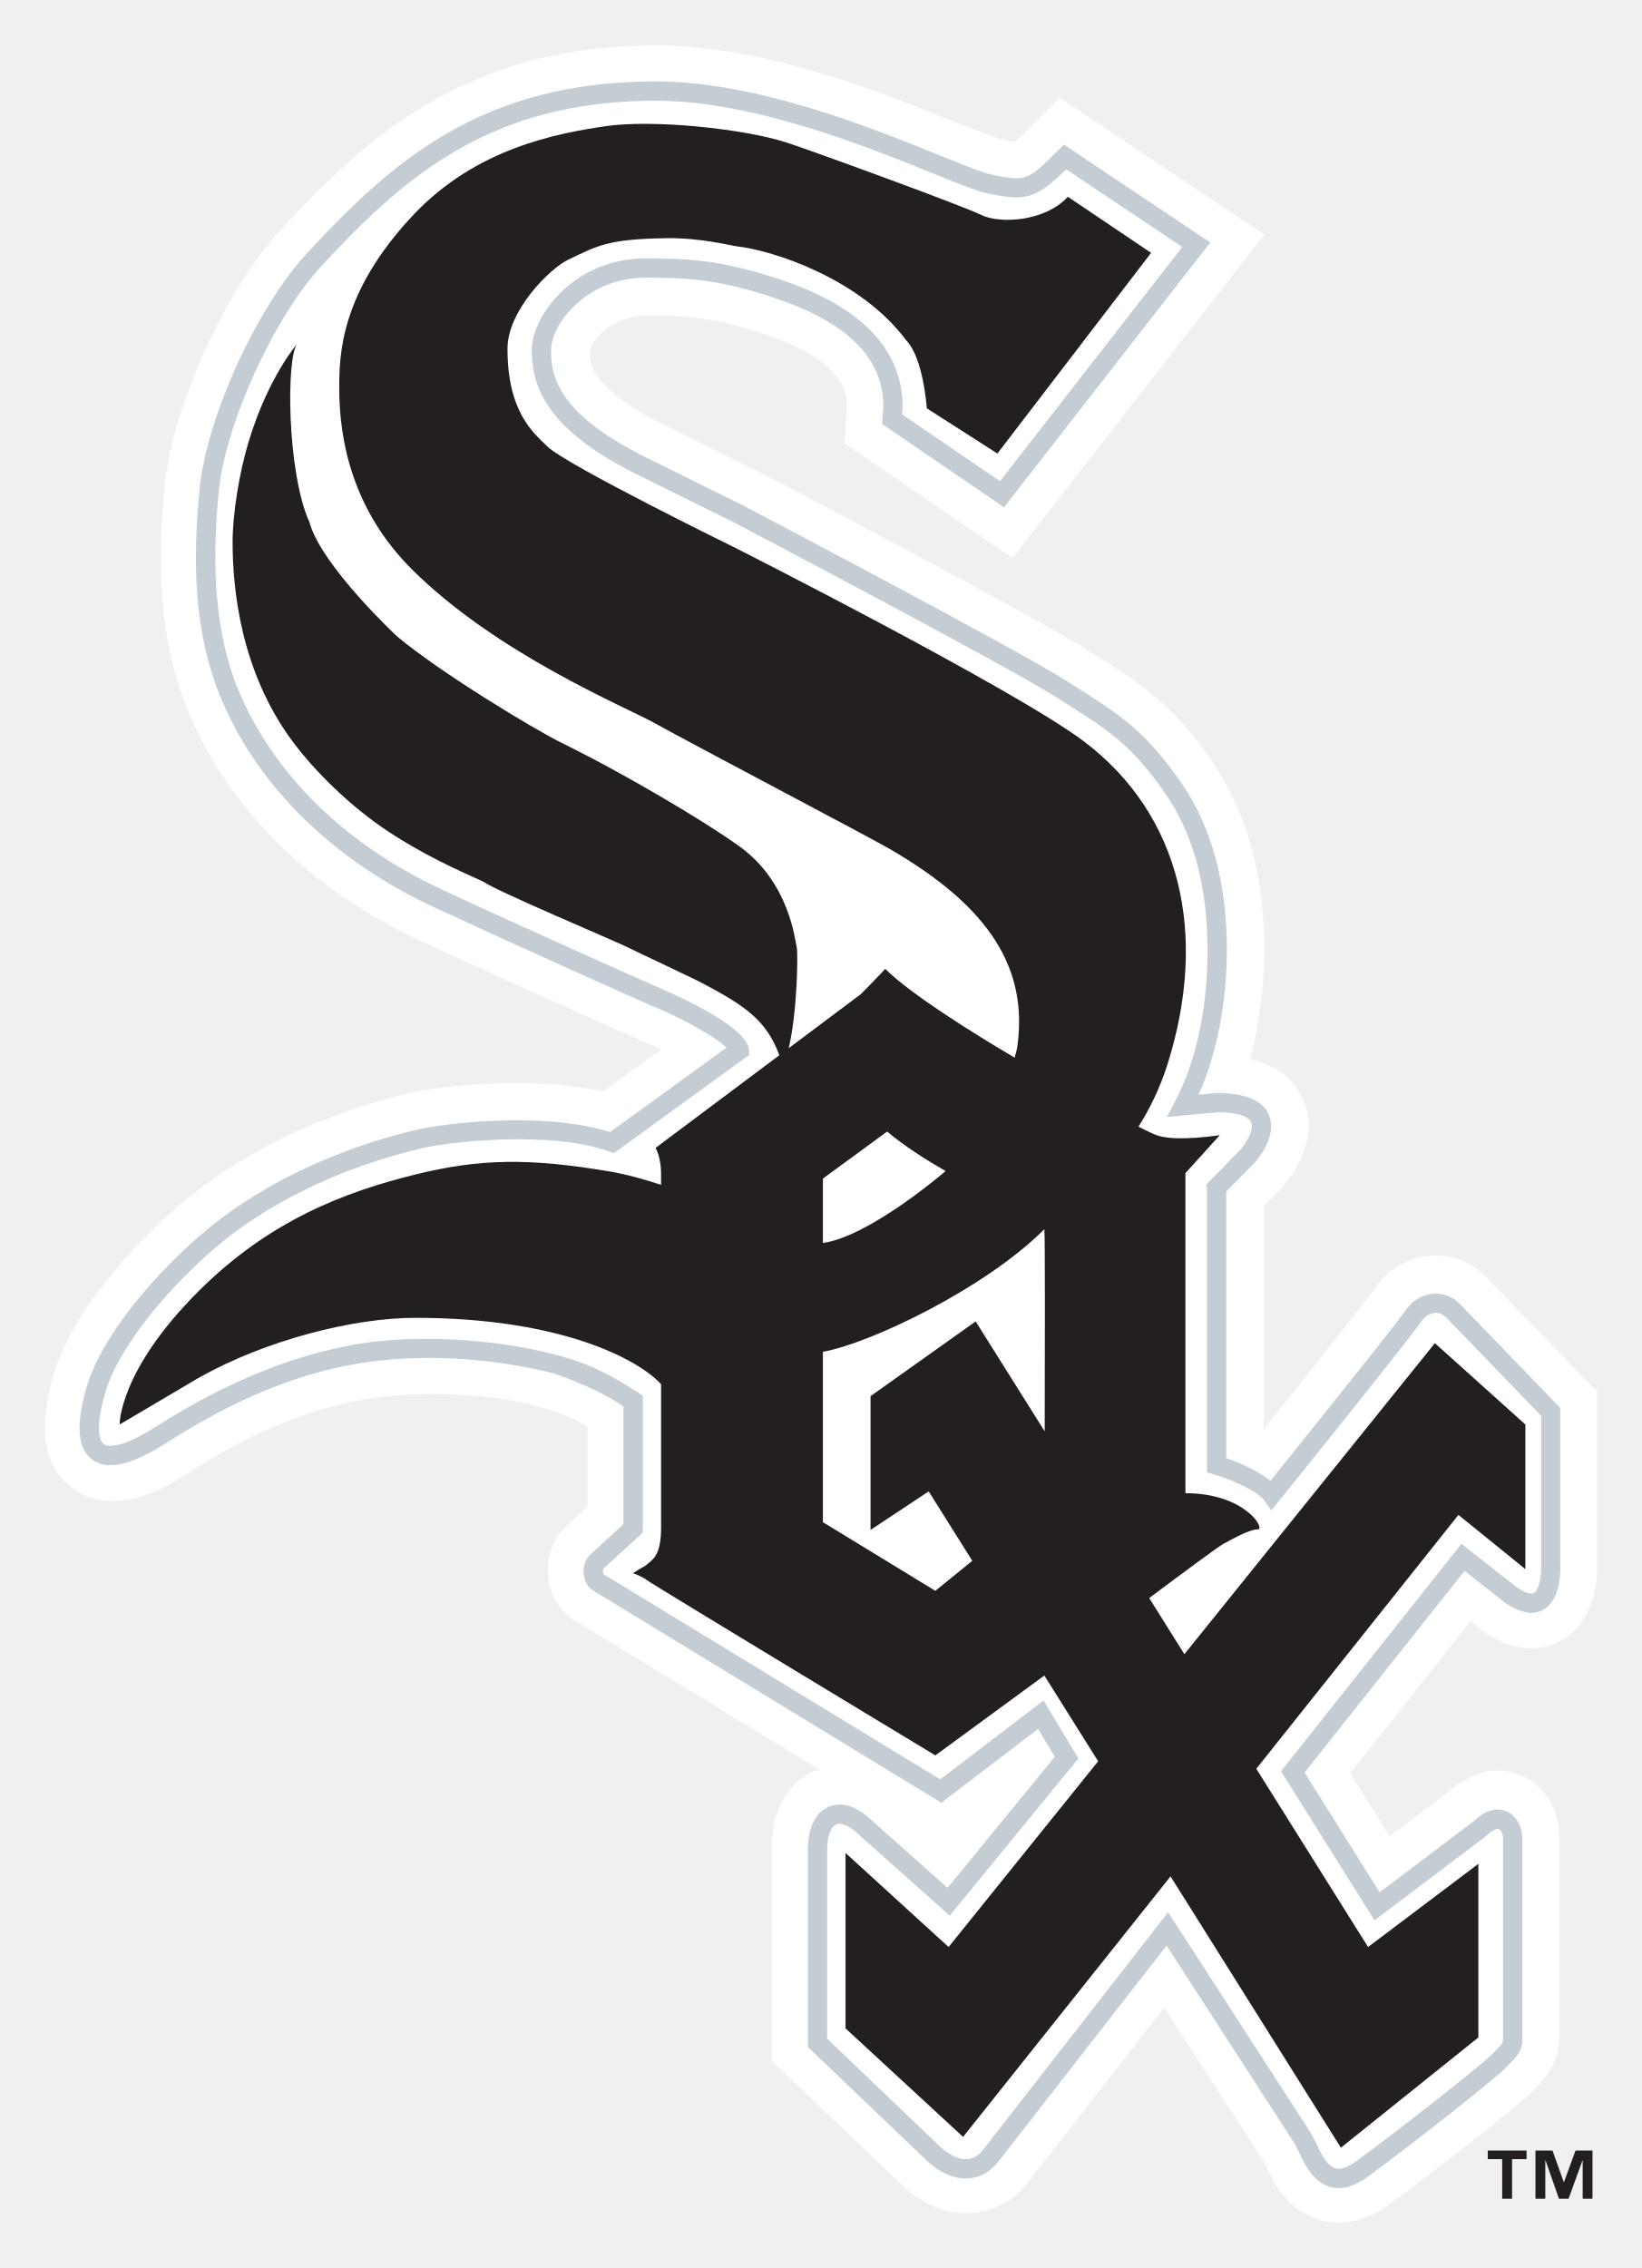
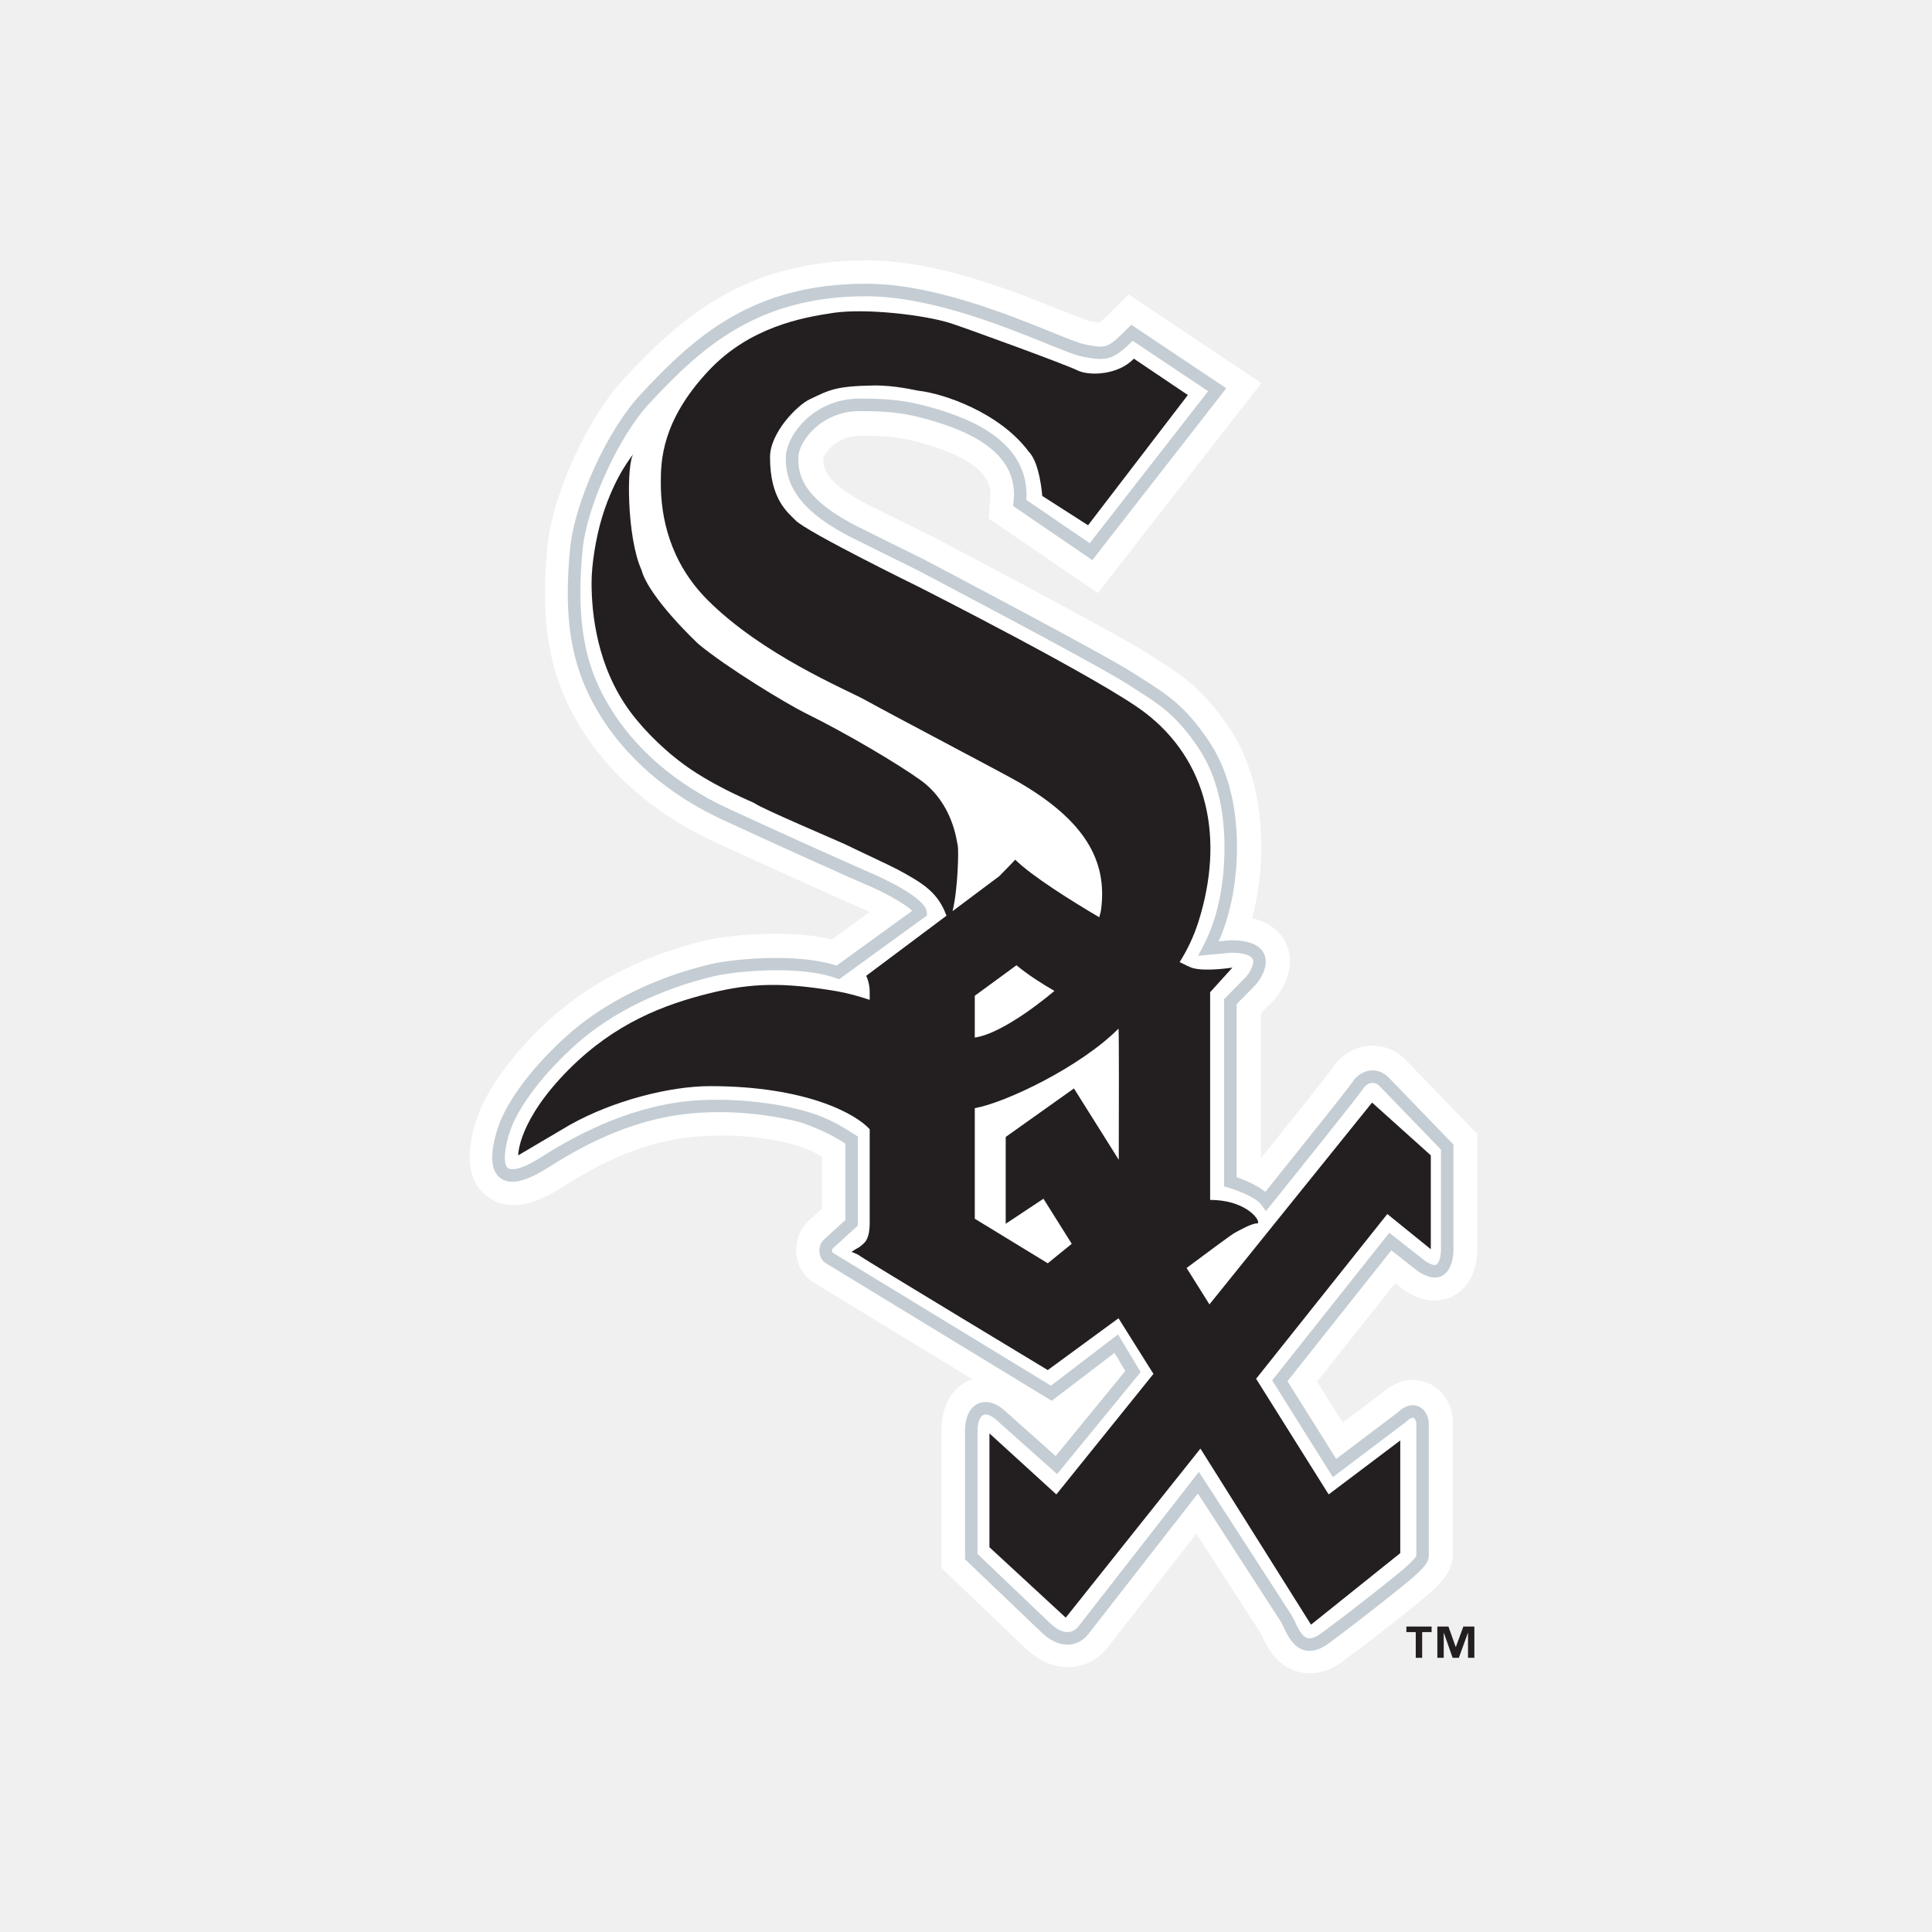
- <svg xmlns="http://www.w3.org/2000/svg" version="1.1" id="Layer_1" x="0px" y="0px" viewBox="0 0 181 250" style="enable-background:new 0 0 181 250;" xml:space="preserve">
-   <g>
-     <path style="fill:#FFFFFF;" d="M31.204,25.047c-6.213,6.6-12.199,19.699-13.058,28.58c-0.279,2.839-0.413,5.473-0.413,7.943   c0,8.902,1.822,15.717,5.791,22.359c4.985,8.312,12.873,15.148,22.815,19.762c9.38,4.351,22.886,10.413,24.498,11.072   c0.553,0.221,1.269,0.558,2.033,0.932c-3.097,2.244-4.919,3.561-6.389,4.635c-8.359-1.907-18.873-0.442-21.316,0.137   c-9.931,2.349-19.038,6.826-25.648,12.599c-6.734,5.889-11.78,12.651-13.492,18.098c-1.91,6.053-1.296,10.355,1.825,12.778   c4.59,3.576,10.521-0.084,12.459-1.296c3.998-2.528,11.354-7.152,20.621-8.521c8.064-1.201,18.877-0.101,23.845,3.145   c0,2.938,0,6.404,0,8.785c-1.196,1.096-2.471,2.26-2.471,2.26c-1.253,1.254-1.917,2.965-1.917,4.74c0,0.827,0.142,1.67,0.442,2.481   c0.843,2.259,2.739,3.213,2.739,3.213c16.033,9.765,16.028,9.765,26.815,16.344c-0.153,0.058-0.474,0.068-0.595,0.121   c-1.422,0.627-4.719,2.691-4.719,8.454v23.465l13.947,13.326c3.087,3.097,6.089,3.603,8.054,3.471   c2.444-0.147,4.656-1.338,6.221-3.355c0,0,9.286-11.914,15.037-19.293c4.262,6.594,10.982,16.981,10.982,16.981   c-0.073-0.116,0.158,0.363,0.158,0.363c0.779,1.675,2.407,5.151,6.21,6.136c1.686,0.438,4.361,0.49,7.464-1.765   c4.171-3.033,13.868-10.597,15.532-12.262l0.306-0.311c1.148-1.127,2.897-2.854,2.897-5.693v-22.401   c0-2.407-1.291-5.452-4.256-6.643c-2.16-0.869-4.636-0.869-7.596,1.538c-1.312,1.075-3.565,2.702-6.848,5.184   c-1.901-3.034-2.912-4.656-4.351-6.948c2.818-3.555,9.528-12.009,13.273-16.738c0.484,0.384,1.464,1.153,1.464,1.153l0.164,0.11   c3.944,2.628,6.952,1.654,8.391,0.838c3.918-2.213,3.997-7.143,3.929-8.597l0.011-18.814l-11.856-12.262   c-1.717-1.938-4.113-2.934-6.578-2.729c-2.519,0.206-4.847,1.628-6.205,3.804c-0.638,0.916-6.273,8-12.125,15.29   c0-5.425,0-21.495,0-24.619c0.727-0.727,1.475-1.479,1.475-1.479c1.059-0.922,3.466-3.897,3.466-7.374   c0-0.833-0.143-1.691-0.469-2.56c-0.69-1.822-2.323-3.882-5.952-4.735c1.064-4.119,1.491-8.101,1.533-11.172   c0.005-0.29,0.011-0.574,0.011-0.864c0-8.217-1.901-15.143-5.631-20.605c-4.456-6.495-7.896-8.675-12.657-11.699l-1.232-0.779   C114.291,68.09,85.2,52.8,83.962,52.146c-0.105-0.053-11.156-5.525-11.156-5.525c-7.295-3.692-7.816-6.278-7.816-7.679   c0-0.09,0.005-0.169,0.01-0.248c0.164-0.848,2.149-3.914,6.315-3.914c4.272,0,7.269,0.137,12.894,2.022   c8.906,2.986,9.159,6.616,9.165,7.959c-0.026,0.326-0.295,4.087-0.295,4.087l18.524,12.657l27.763-35.648l-22.543-15.08   l-2.981,2.992c-1.006,1-1.633,1.569-2.001,1.849c-0.438-0.074-1.606-0.274-1.606-0.274l-4.973-1.886   C97.436,10.299,84.336,5,72.412,5C51.569,5,40.624,14.908,31.204,25.047" />
-     <path style="fill:#C4CDD3;" d="M33.993,27.744c-5.617,5.973-11.229,18.235-12.003,26.236c-0.256,2.681-0.396,5.172-0.396,7.495   c0,8.169,1.644,14.379,5.225,20.358c4.569,7.621,11.851,13.91,21.063,18.188c9.802,4.545,22.923,10.423,24.361,11.014   c2.686,1.09,6.758,3.308,7.832,4.456c-1.406,1.017-12.146,8.807-12.831,9.302c-7.063-2.292-18.172-1.012-21.322-0.264   c-9.312,2.202-17.813,6.363-23.939,11.713c-6.118,5.347-10.832,11.583-12.31,16.276c-1.338,4.266-1.196,7.068,0.442,8.338   c1.578,1.227,4.135,0.727,7.812-1.549c3.926-2.48,12.078-7.601,22.227-9.112c7.511-1.122,15.075-0.253,20.737,1.153   c0,0,4.372,1.349,7.833,3.677c0,1.074,0,12.151,0,12.988c-0.601,0.538-3.676,3.355-3.676,3.355   c-0.511,0.506-0.722,1.19-0.722,1.844c0,0.379,0.074,0.748,0.195,1.063c0.279,0.759,1.022,1.144,1.022,1.144l38.223,23.297   c0,0,9.086-6.932,10.666-8.138c0.616,1.037,1.406,2.349,1.839,3.07c-0.827,1.017-10.619,12.983-11.825,14.453   c-1.38-1.222-8.543-7.611-8.543-7.611c-2.128-1.959-3.787-1.669-4.583-1.322c-1.443,0.633-2.27,2.35-2.27,4.709v21.759   l12.768,12.204c2.022,2.018,3.787,2.359,4.919,2.286c1.259-0.079,2.412-0.711,3.255-1.785c0,0,14.754-18.946,18.604-23.882   c1.453,2.244,14.137,21.864,14.137,21.864l0.427,0.854c0.637,1.358,1.591,3.402,3.534,3.908c1.228,0.315,2.581-0.059,4.04-1.117   c4.15-3.028,13.71-10.513,15.069-11.877l0.315-0.312c0.938-0.927,1.681-1.664,1.681-2.797v-22.443c0-1.059-0.596-2.391-1.754-2.881   c-0.774-0.332-2.038-0.405-3.624,1.122c0.074-0.063-7.7,5.81-10.34,7.806c-1.021-1.633-7.6-12.119-8.279-13.204   c0.863-1.075,16.444-20.722,17.64-22.223c1.18,0.933,4.509,3.545,4.509,3.545c1.696,1.127,3.076,1.358,4.182,0.732   c1.976-1.117,1.881-4.478,1.859-4.856v-17.387l-10.829-11.214c-0.874-0.985-2.002-1.476-3.191-1.375   c-1.228,0.1-2.413,0.837-3.087,1.912c-0.574,0.911-8.949,11.377-14.838,18.709c-1.532-1.223-3.703-2.102-4.877-2.491   c0-1.443,0-28.591,0-29.396c0.39-0.39,2.876-2.913,2.876-2.913c0.405-0.357,2.064-2.275,2.064-4.281   c0-0.385-0.053-0.769-0.195-1.148c-0.632-1.669-2.57-2.512-5.762-2.512c-0.053,0-1.054,0.089-2.022,0.184   c2.349-5.325,3.033-11.05,3.092-15.106c0.01-0.269,0.016-0.532,0.016-0.801c0-7.39-1.659-13.552-4.936-18.33   c-3.977-5.805-6.795-7.601-11.478-10.571l-1.248-0.795c-5.414-3.45-34.405-18.688-35.637-19.331   c-0.026-0.016-11.087-5.494-11.087-5.494c-8.717-4.414-10.108-8.238-10.108-11.435c0-0.147,0-0.29,0.011-0.432   c0.089-2.634,3.861-7.764,10.424-7.764c4.561,0,8.006,0.158,14.211,2.233c8.064,2.708,11.982,6.626,11.982,11.988   c-0.005,0.005-0.137,1.907-0.137,1.907l13.437,9.181l22.738-29.191L117.282,15.94l-0.621,0.616   c-3.466,3.471-3.604,3.439-7.312,2.702c-0.969-0.195-3.055-1.043-5.704-2.112C96.082,14.091,83.42,8.972,72.27,8.972   C53.034,8.972,43.184,17.852,33.993,27.744 M68.114,126.792l14.458-10.497v-0.537c-0.168-2.439-7.089-5.646-9.528-6.7   c-1.375-0.59-14.695-6.526-24.266-10.971c-8.822-4.093-15.789-10.097-20.134-17.35c-3.171-5.304-5.92-12.183-4.532-26.557   c0.722-7.479,6.173-19.389,11.435-24.982C44.417,19.659,53.887,11.1,72.27,11.1c10.734,0,23.159,5.02,30.586,8.017   c2.85,1.159,4.92,1.991,6.089,2.223c4.071,0.816,5.151,0.669,8.586-2.676c1.19,0.795,11.224,7.511,12.799,8.559   c-1.274,1.638-18.988,24.376-20.104,25.82c-1.375-0.938-9.924-6.779-10.782-7.369c0.026-0.374,0.053-0.769,0.053-0.769   c0-6.374-4.52-11.087-13.431-14.074c-6.494-2.18-10.266-2.349-14.885-2.349c-8.011,0-12.431,6.395-12.546,9.813   c-0.211,5.525,3.276,9.797,11.267,13.847c0.016,0,11.077,5.483,11.077,5.483c0.279,0.147,30.123,15.822,35.453,19.23l1.259,0.8   c4.594,2.923,7.132,4.524,10.872,9.976c3.123,4.577,4.661,10.598,4.54,17.893c-0.063,4.261-0.742,10.466-3.565,15.87l-0.911,1.733   l5.63-0.527c2.022,0.011,3.397,0.421,3.666,1.143c0.354,0.938-0.832,2.691-1.274,3.081l-3.677,3.745l0.074,0.342v31.387   l0.764,0.232c1.701,0.495,4.698,1.706,5.52,2.839l0.816,1.122l0.869-1.08c1.518-1.88,14.812-18.403,15.67-19.763   c0.326-0.516,0.9-0.874,1.465-0.927c0.516-0.037,0.995,0.185,1.427,0.669c0,0,8.807,9.128,10.298,10.661c0,0.816,0,16.581,0,16.581   c0,0.079,0.005,0.163,0.005,0.253c0,1.037-0.253,2.396-0.785,2.696c-0.337,0.189-1.048-0.037-1.886-0.601   c0-0.005-6.114-4.804-6.114-4.804l-19.89,25.066l10.309,16.439l12.288-9.286c0.764-0.732,1.228-0.864,1.422-0.785   c0.253,0.11,0.458,0.601,0.458,0.927v22.443c0,0.248-0.489,0.728-1.048,1.285l-0.332,0.327c-1.19,1.19-10.466,8.485-14.821,11.65   c-0.917,0.664-1.675,0.928-2.26,0.78c-0.964-0.253-1.639-1.696-2.128-2.75l-0.569-1.105l-15.759-24.382l-20.453,26.251   c-0.326,0.411-0.879,0.917-1.706,0.964c-0.99,0.063-2.123-0.516-3.276-1.664c0,0-11.514-11.009-12.151-11.608   c0-0.869,0-20.854,0-20.854c0-1.712,0.521-2.549,1-2.765c0.537-0.232,1.401,0.126,2.302,0.953   c0.016,0.016,10.208,9.102,10.208,9.102l14.185-17.329l-3.84-6.395c0,0-10.355,7.906-11.388,8.702   c-1.206-0.732-37.055-22.581-37.112-22.617c-0.037-0.085-0.074-0.19-0.074-0.316c0-0.143,0.037-0.279,0.095-0.343l4.288-3.908   l0.016-0.479v-14.648l-0.495-0.311c-2.892-1.854-5.23-3.213-9.402-4.267c-7.037-1.78-15.333-2.091-21.111-1.169   c-10.577,1.686-19.006,6.862-23.046,9.417c-3.89,2.407-5.104,1.886-5.386,1.67c-0.587-0.464-0.869-2.313,0.295-6.021   c1.346-4.276,5.928-10.286,11.669-15.312c5.875-5.13,14.05-9.123,23.036-11.245c3.529-0.837,14.505-1.928,20.71,0.332l0.537,0.189   L68.114,126.792z" />
-     <path style="fill:#231F20;" d="M168.279,238.003h-1.602v4.367h-1.09v-4.367h-1.591v-0.948h4.282 M175.542,242.37h-1.079v-4.225   h-0.026l-1.533,4.225h-1.053l-1.485-4.225h-0.026v4.225h-1.085v-5.315h1.88l1.238,3.472h0.026l1.274-3.472h1.869V242.37z" />
-     <path style="fill:#231F20;" d="M168.143,172.964v-15.943l-9.972-8.965l-27.615,34.284l-3.877-6.188   c3.36-2.513,7.701-5.736,8.186-5.979c0.79-0.4,2.781-1.591,3.781-1.591c0.901,0-1.4-3.987-7.974-3.987v-35.279l3.787-4.187   c0,0-4.609,0.727-6.784,0.063c-0.459-0.142-1.228-0.511-2.176-1c1.238-1.975,2.35-4.214,3.182-6.826   c4.52-14.295,1.559-27.489-9.17-35.622c-7.527-5.704-38.461-21.358-38.461-21.358s-18.714-9.17-20.731-11.188   c-1.443-1.443-4.377-3.687-4.377-10.761c0-4.219,4.693-8.87,6.715-9.823c3.245-1.538,4.303-2.265,10.861-2.36   c3.713-0.052,7.164,0.838,7.627,0.89c4.082,0.432,13.747,3.619,18.74,10.366c1.901,1.907,2.281,7.5,2.281,7.5l7.779,4.983   L126.89,27.87l-9.176-6.178c-2.591,2.792-7.568,2.986-9.56,1.996c-1.996-1-19.104-7.232-21.532-8.006   c-4.583-1.464-14.548-2.56-19.926-1.765c-5.383,0.801-14.216,2.434-21.132,9.771c-8.064,8.564-8.169,15.443-8.169,19.13   c0,5.783,1.496,13.426,7.969,19.899c9.339,9.333,23.518,15.18,26.71,16.944c5.672,3.134,23.528,12.478,26.104,13.979   c10.971,6.379,15.153,13.158,13.963,21.727c-0.063,0.421-0.195,0.816-0.29,1.217c-4.804-2.823-11.556-7.079-14.269-9.786   c0,0-1.638,1.743-2.691,2.786l-7.953,5.957c0.938-3.866,1.048-10.476,0.885-11.135c-0.206-0.8-0.8-7.179-6.378-11.161   c-3.787-2.707-12.257-7.774-19.531-11.361c-3.124-1.543-13.284-7.685-18.14-11.73c0,0-8.367-7.8-9.663-12.588   c-2.497-5.483-2.597-18.435-1.298-19.731c0,0-3.187,3.587-5.38,10.766c-1.069,3.503-1.793,8.069-1.793,11.161   c0,5.178,0.893,14.248,6.582,21.922c2.501,3.382,6.428,7.227,10.579,9.976c5.083,3.35,10.197,5.32,10.54,5.567   c1.396,0.996,14.553,6.547,15.749,7.148c1.19,0.6,7.221,3.402,8.501,4.087c4.545,2.428,6.884,3.987,8.317,7.854L72.27,126.529   c0,0,0.6,1.09,0.6,2.786c0,0,0,0.479,0,1.29c-1.838-0.605-3.708-1.138-5.578-1.459c-8.965-1.527-14.421-1.433-21.521,0.321   c-7.875,1.944-16.144,5.12-23.916,12.895c-8.777,8.774-8.669,14.658-8.669,14.658l8.765-5.172   c7.334-4.125,16.984-6.584,23.821-6.584c16.291,0,24.745,4.703,27.099,7.321c0,8.175,0,15.453,0,15.796   c0,3.14-0.942,3.534-1.643,4.135c-0.269,0.231-0.495,0.247-1.443,0.896c0,0,1.201,0.447,1.496,0.748   c0.795,0.595,31.824,19.336,31.824,19.336l12.014-8.802l5.932,9.449l-16.486,20.474l-11.361-10.366v19.336l12.957,11.962   l22.87-28.717l18.777,29.907l15.153-12.151v-19.136l-12.156,9.165l-12.32-19.646l22.28-27.984 M90.71,129.916l7.078-5.183   c1.923,1.601,4.188,3.055,6.442,4.351c-0.147,0.131-0.269,0.231-0.269,0.231s-8.159,6.984-13.252,7.7V129.916z M103.104,175.355   l-12.394-7.568v-18.778c5.193-0.921,17.86-6.957,24.413-13.515c0.084,1.237,0.058,13.784,0.037,22.285l-7.611-12.12l-11.588,8.238   v14.748l6.41-4.251l4.804,7.653L103.104,175.355z" />
+ <svg xmlns="http://www.w3.org/2000/svg" width="512" height="512" viewBox="0 0 512 512" version="1.1">
+   <g stroke="none" stroke-width="1" fill="none">
+     <path d="M165.457 100.277c-9.697 10.297-19.039 30.734-20.38 44.59-.435 4.429-.645 8.539-.645 12.392 0 13.889 2.844 24.521 9.038 34.884 7.78 12.968 20.091 23.633 35.607 30.832 14.639 6.788 35.718 16.246 38.234 17.274.863.345 1.981.871 3.173 1.454-4.833 3.501-7.677 5.556-9.971 7.231-13.046-2.975-29.455-.69-33.268.214-15.499 3.665-29.712 10.65-40.029 19.657-10.51 9.188-18.385 19.738-21.057 28.236-2.981 9.444-2.023 16.156 2.848 19.936 7.164 5.579 16.42-.131 19.445-2.022 6.24-3.944 17.72-11.158 32.183-13.294 12.585-1.874 29.461-.158 37.215 4.907v13.706c-1.867 1.71-3.856 3.526-3.856 3.526-1.956 1.956-2.992 4.626-2.992 7.395 0 1.29.222 2.605.69 3.871 1.316 3.524 4.275 5.013 4.275 5.013 25.023 15.235 25.015 15.235 41.85 25.499l-.929.189c-2.219.978-7.365 4.198-7.365 13.19v36.609l21.767 20.791c4.818 4.832 9.503 5.621 12.57 5.415 3.814-.229 7.267-2.088 9.709-5.234 0 0 14.493-18.588 23.468-30.1 6.652 10.288 17.14 26.493 17.14 26.493-.114-.181.247.566.247.566 1.216 2.613 3.757 8.036 9.692 9.573 2.631.683 6.806.764 11.649-2.754 6.51-4.732 21.644-16.533 24.241-19.131l.478-.485c1.792-1.758 4.521-4.453 4.521-8.882v-34.949c0-3.755-2.015-8.506-6.642-10.364-3.371-1.356-7.235-1.356-11.855 2.4-2.048 1.677-5.564 4.216-10.688 8.088-2.967-4.734-4.545-7.264-6.791-10.84 4.398-5.546 14.87-18.736 20.715-26.114.755.599 2.285 1.799 2.285 1.799l.256.172c6.155 4.1 10.85 2.581 13.096 1.307 6.115-3.453 6.238-11.144 6.132-13.413l.017-29.353-18.504-19.131c-2.68-3.024-6.419-4.578-10.266-4.258-3.931.321-7.565 2.54-9.684 5.935-.996 1.429-9.79 12.481-18.923 23.855v-38.41c1.135-1.134 2.302-2.307 2.302-2.307 1.653-1.438 5.409-6.08 5.409-11.505 0-1.3-.223-2.638-.732-3.994-1.077-2.843-3.625-6.057-9.289-7.387 1.661-6.426 2.327-12.639 2.393-17.43.008-.452.017-.896.017-1.348 0-12.82-2.967-23.626-8.788-32.147-6.954-10.133-12.323-13.534-19.754-18.252l-1.923-1.215c-8.657-5.523-54.059-29.378-55.991-30.398-.164-.083-17.411-8.62-17.411-8.62-11.385-5.76-12.198-9.795-12.198-11.981l.016-.387c.256-1.323 3.354-6.106 9.856-6.106 6.667 0 11.345.214 20.124 3.155 13.9 4.659 14.294 10.322 14.304 12.417-.041.509-.46 6.376-.46 6.376l28.91 19.747 43.33-55.617-35.183-23.527-4.652 4.668c-1.57 1.56-2.549 2.448-3.123 2.885l-2.506-.427-7.761-2.942c-12.214-4.929-32.659-13.196-51.269-13.196-32.53 0-49.611 15.458-64.313 31.277" fill="#fff" />
+     <path d="M169.81 104.484c-8.766 9.319-17.525 28.45-18.733 40.933-.4 4.183-.618 8.069-.618 11.693 0 12.745 2.566 22.434 8.155 31.762 7.131 11.89 18.496 21.702 32.873 28.376 15.298 7.091 35.776 16.262 38.02 17.184 4.192 1.701 10.547 5.161 12.223 6.952-2.194 1.587-18.956 13.74-20.025 14.513-11.023-3.576-28.361-1.579-33.277-.412-14.533 3.435-27.801 9.927-37.361 18.274-9.548 8.342-16.905 18.071-19.212 25.393-2.088 6.656-1.867 11.027.69 13.009 2.463 1.914 6.453 1.134 12.192-2.417 6.127-3.869 18.85-11.859 34.69-14.216 11.722-1.751 23.527-.395 32.364 1.799 0 0 6.823 2.105 12.225 5.737v20.263c-.938.839-5.737 5.234-5.737 5.234-.798.789-1.127 1.857-1.127 2.877 0 .591.115 1.167.304 1.658.435 1.184 1.595 1.785 1.595 1.785l59.654 36.347s14.18-10.815 16.646-12.697c.961 1.618 2.194 3.665 2.87 4.79-1.291 1.587-16.573 20.256-18.455 22.549-2.154-1.907-13.333-11.874-13.333-11.874-3.321-3.056-5.91-2.604-7.153-2.063-2.252.988-3.543 3.666-3.543 7.347v33.948l19.927 19.04c3.156 3.148 5.91 3.68 7.677 3.567 1.965-.123 3.764-1.109 5.08-2.785 0 0 23.026-29.559 29.035-37.26 2.268 3.501 22.064 34.111 22.064 34.111l.666 1.332c.994 2.119 2.483 5.308 5.515 6.097 1.917.491 4.028-.092 6.305-1.743 6.477-4.724 21.397-16.402 23.518-18.53l.492-.487c1.464-1.446 2.624-2.596 2.624-4.364v-35.015c0-1.652-.93-3.73-2.737-4.495-1.208-.518-3.181-.632-5.656 1.751.115-.098-12.017 9.065-16.138 12.179-1.593-2.548-11.861-18.908-12.921-20.6 1.347-1.677 25.664-32.33 27.531-34.672 1.842 1.456 7.037 5.531 7.037 5.531 2.647 1.758 4.801 2.119 6.527 1.142 3.084-1.743 2.936-6.986 2.901-7.576v-27.127l-16.901-17.496c-1.364-1.537-3.125-2.303-4.98-2.145-1.917.156-3.766 1.306-4.818 2.983-.896 1.421-13.967 17.75-23.158 29.189-2.391-1.908-5.779-3.279-7.612-3.886v-45.863c.609-.608 4.489-4.545 4.489-4.545.632-.557 3.221-3.549 3.221-6.679 0-.601-.083-1.2-.304-1.791-.986-2.604-4.011-3.919-8.993-3.919-.083 0-1.645.139-3.156.287 3.666-8.308 4.734-17.24 4.826-23.568.016-.42.025-.83.025-1.25 0-11.53-2.589-21.143-7.704-28.598-6.207-9.057-10.605-11.859-17.914-16.493l-1.948-1.24c-8.45-5.383-53.696-29.156-55.618-30.16-.041-.025-17.303-8.572-17.303-8.572-13.605-6.887-15.775-12.853-15.775-17.84 0-.229 0-.452.017-.674.139-4.109 6.026-12.113 16.269-12.113 7.118 0 12.495.247 22.179 3.484 12.585 4.225 18.7 10.338 18.7 18.703-.008.008-.214 2.975-.214 2.975l20.971 14.324 35.487-45.543-25.172-16.83-.969.961c-5.409 5.415-5.625 5.365-11.412 4.216-1.512-.304-4.768-1.627-8.902-3.295-11.804-4.766-31.565-12.753-48.967-12.753-30.022 0-45.394 13.854-59.739 29.287zm53.252 154.531l22.565-16.377v-.838c-.262-3.805-11.064-8.809-14.87-10.453-2.146-.92-22.934-10.182-37.872-17.117-13.768-6.386-24.642-15.753-31.423-27.069-4.949-8.275-9.239-19.008-7.073-41.433 1.127-11.668 9.634-30.25 17.847-38.976 13.843-14.882 28.623-28.236 57.313-28.236 16.752 0 36.144 7.832 47.735 12.508 4.448 1.808 7.679 3.106 9.503 3.468 6.354 1.273 8.039 1.044 13.4-4.175 1.857 1.24 17.517 11.718 19.975 13.353-1.988 2.556-29.634 38.031-31.376 40.283-2.146-1.463-15.488-10.576-16.827-11.497l.083-1.2c0-9.944-7.054-17.298-20.962-21.958-10.135-3.401-16.022-3.665-23.231-3.665-12.503 0-19.401 9.977-19.58 15.31-.329 8.62 5.113 15.285 17.584 21.604.025 0 17.288 8.554 17.288 8.554.435.229 47.013 24.685 55.331 30.002l1.965 1.248c7.17 4.56 11.131 7.058 16.968 15.564 4.874 7.141 7.274 16.535 7.086 27.916-.098 6.648-1.158 16.329-5.564 24.76l-1.422 2.704 8.787-.822c3.156.017 5.302.657 5.722 1.783.552 1.463-1.298 4.198-1.988 4.807l-5.739 5.843.115.534v48.969l1.192.362c2.655.772 7.332 2.662 8.615 4.429l1.274 1.751 1.356-1.685c2.369-2.933 23.117-28.712 24.456-30.834.509-.805 1.405-1.364 2.286-1.446.805-.058 1.553.289 2.227 1.044 0 0 13.745 14.241 16.072 16.633v25.869l.008.395c0 1.618-.395 3.738-1.225 4.206-.526.295-1.636-.058-2.943-.938 0-.008-9.542-7.495-9.542-7.495l-31.042 39.107 16.089 25.648 19.178-14.488c1.192-1.142 1.917-1.348 2.219-1.225.395.172.715.938.715 1.446v35.015c0 .387-.763 1.136-1.636 2.005l-.518.51c-1.857 1.857-16.334 13.238-23.131 18.176-1.431 1.036-2.614 1.448-3.527 1.217-1.505-.395-2.558-2.646-3.321-4.29l-.888-1.724-24.595-38.04-31.921 40.956c-.509.641-1.372 1.431-2.663 1.504-1.545.098-3.313-.805-5.113-2.596 0 0-17.97-17.176-18.964-18.11v-32.536c0-2.671.813-3.977 1.561-4.314.838-.362 2.187.197 3.593 1.487.025.025 15.932 14.201 15.932 14.201l22.138-27.036-5.993-9.977s-16.161 12.335-17.773 13.577c-1.882-1.142-57.832-35.23-57.92-35.286-.058-.133-.115-.296-.115-.493 0-.223.058-.435.148-.535l6.692-6.097.025-.747v-22.853l-.773-.485c-4.514-2.893-8.162-5.013-14.674-6.657-10.983-2.777-23.93-3.262-32.948-1.824-16.507 2.63-29.663 10.706-35.968 14.692-6.071 3.755-7.966 2.942-8.406 2.605-.916-.724-1.356-3.609.46-9.394 2.101-6.671 9.252-16.048 18.212-23.889 9.169-8.004 21.928-14.233 35.952-17.544 5.508-1.306 22.638-3.008 32.322.518l.838.295.699-.502z" fill="#C4CDD3" />
+     <path d="M379.389 432.523h-2.5v6.813h-1.701v-6.813h-2.483v-1.479h6.683l.002 1.479zm11.335 6.813h-1.684v-6.592h-.041l-2.393 6.592h-1.643l-2.318-6.592h-.041v6.592h-1.693v-8.292h2.934l1.932 5.417h.041l1.988-5.417h2.917v8.292zm-11.547-108.284v-24.874l-15.563-13.987-43.099 53.489-6.051-9.654c5.244-3.921 12.019-8.949 12.776-9.328 1.233-.624 4.34-2.482 5.901-2.482 1.406 0-2.185-6.22-12.445-6.22v-55.041l5.91-6.532s-7.193 1.134-10.588.098c-.716-.222-1.917-.797-3.396-1.56 1.932-3.081 3.668-6.575 4.966-10.65 7.054-22.303 2.433-42.887-14.312-55.576-11.747-8.899-60.026-33.322-60.026-33.322s-29.207-14.307-32.355-17.455c-2.252-2.251-6.831-5.752-6.831-16.789 0-6.582 7.324-13.839 10.48-15.326 5.064-2.4 6.716-3.534 16.951-3.682 5.795-.081 11.181 1.307 11.903 1.389 6.371.674 21.455 5.646 29.247 16.173 2.967 2.975 3.56 11.701 3.56 11.701l12.141 7.774 26.446-34.516-14.321-9.639c-4.044 4.356-11.811 4.659-14.92 3.114-3.115-1.56-29.815-11.283-33.605-12.491-7.153-2.284-22.705-3.994-31.098-2.754-8.401 1.25-22.187 3.797-32.981 15.244-12.585 13.361-12.749 24.094-12.749 29.846 0 9.022 2.335 20.947 12.437 31.046 14.575 14.561 36.704 23.683 41.686 26.435 8.852 4.89 36.72 19.468 40.74 21.81 17.122 9.952 23.649 20.529 21.792 33.898-.098.657-.304 1.273-.453 1.899-7.498-4.404-18.035-11.044-22.27-15.268 0 0-2.556 2.719-4.2 4.347l-12.412 9.294c1.464-6.032 1.636-16.344 1.381-17.372-.322-1.248-1.249-11.2-9.954-17.413-5.91-4.223-19.129-12.129-30.482-17.725-4.876-2.407-20.732-11.99-28.311-18.301 0 0-13.058-12.169-15.081-19.639-3.897-8.554-4.053-28.762-2.026-30.784 0 0-4.974 5.596-8.397 16.797-1.668 5.465-2.798 12.589-2.798 17.413 0 8.079 1.394 22.229 10.272 34.202 3.903 5.276 10.032 11.275 16.511 15.564 7.933 5.227 15.914 8.3 16.45 8.685 2.179 1.554 22.713 10.214 24.579 11.152 1.857.936 11.27 5.308 13.267 6.376 7.093 3.788 10.744 6.22 12.98 12.254l-21.285 15.934s.936 1.701.936 4.347v2.013c-2.869-.944-5.787-1.775-8.706-2.276-13.992-2.382-22.507-2.236-33.588.501-12.29 3.033-25.196 7.988-37.326 20.118-13.698 13.689-13.53 22.869-13.53 22.869l13.679-8.069c11.446-6.436 26.507-10.272 37.177-10.272 25.425 0 38.619 7.337 42.293 11.422v24.644c0 4.899-1.47 5.514-2.564 6.451-.42.36-.773.385-2.252 1.398 0 0 1.874.697 2.335 1.167 1.241.928 49.668 30.167 49.668 30.167l18.75-13.733 9.258 14.742-25.73 31.943-17.731-16.173v30.167l20.222 18.663 35.693-44.803 29.305 46.66 23.649-18.958v-29.855l-18.972 14.299-19.228-30.651 34.772-43.66 11.515 9.325zm-120.849-67.162l11.047-8.086c3.001 2.498 6.536 4.766 10.054 6.788l-.42.36s-12.734 10.896-20.682 12.013v-11.076h.002zm19.343 70.892l-19.343-11.807v-29.297c8.105-1.437 27.874-10.854 38.101-21.086.131 1.93.091 21.505.058 34.768l-11.878-18.909-18.085 12.853v23.009l10.004-6.632 7.498 11.94-6.354 5.161z" fill="#231F20" />
  </g>
</svg>
